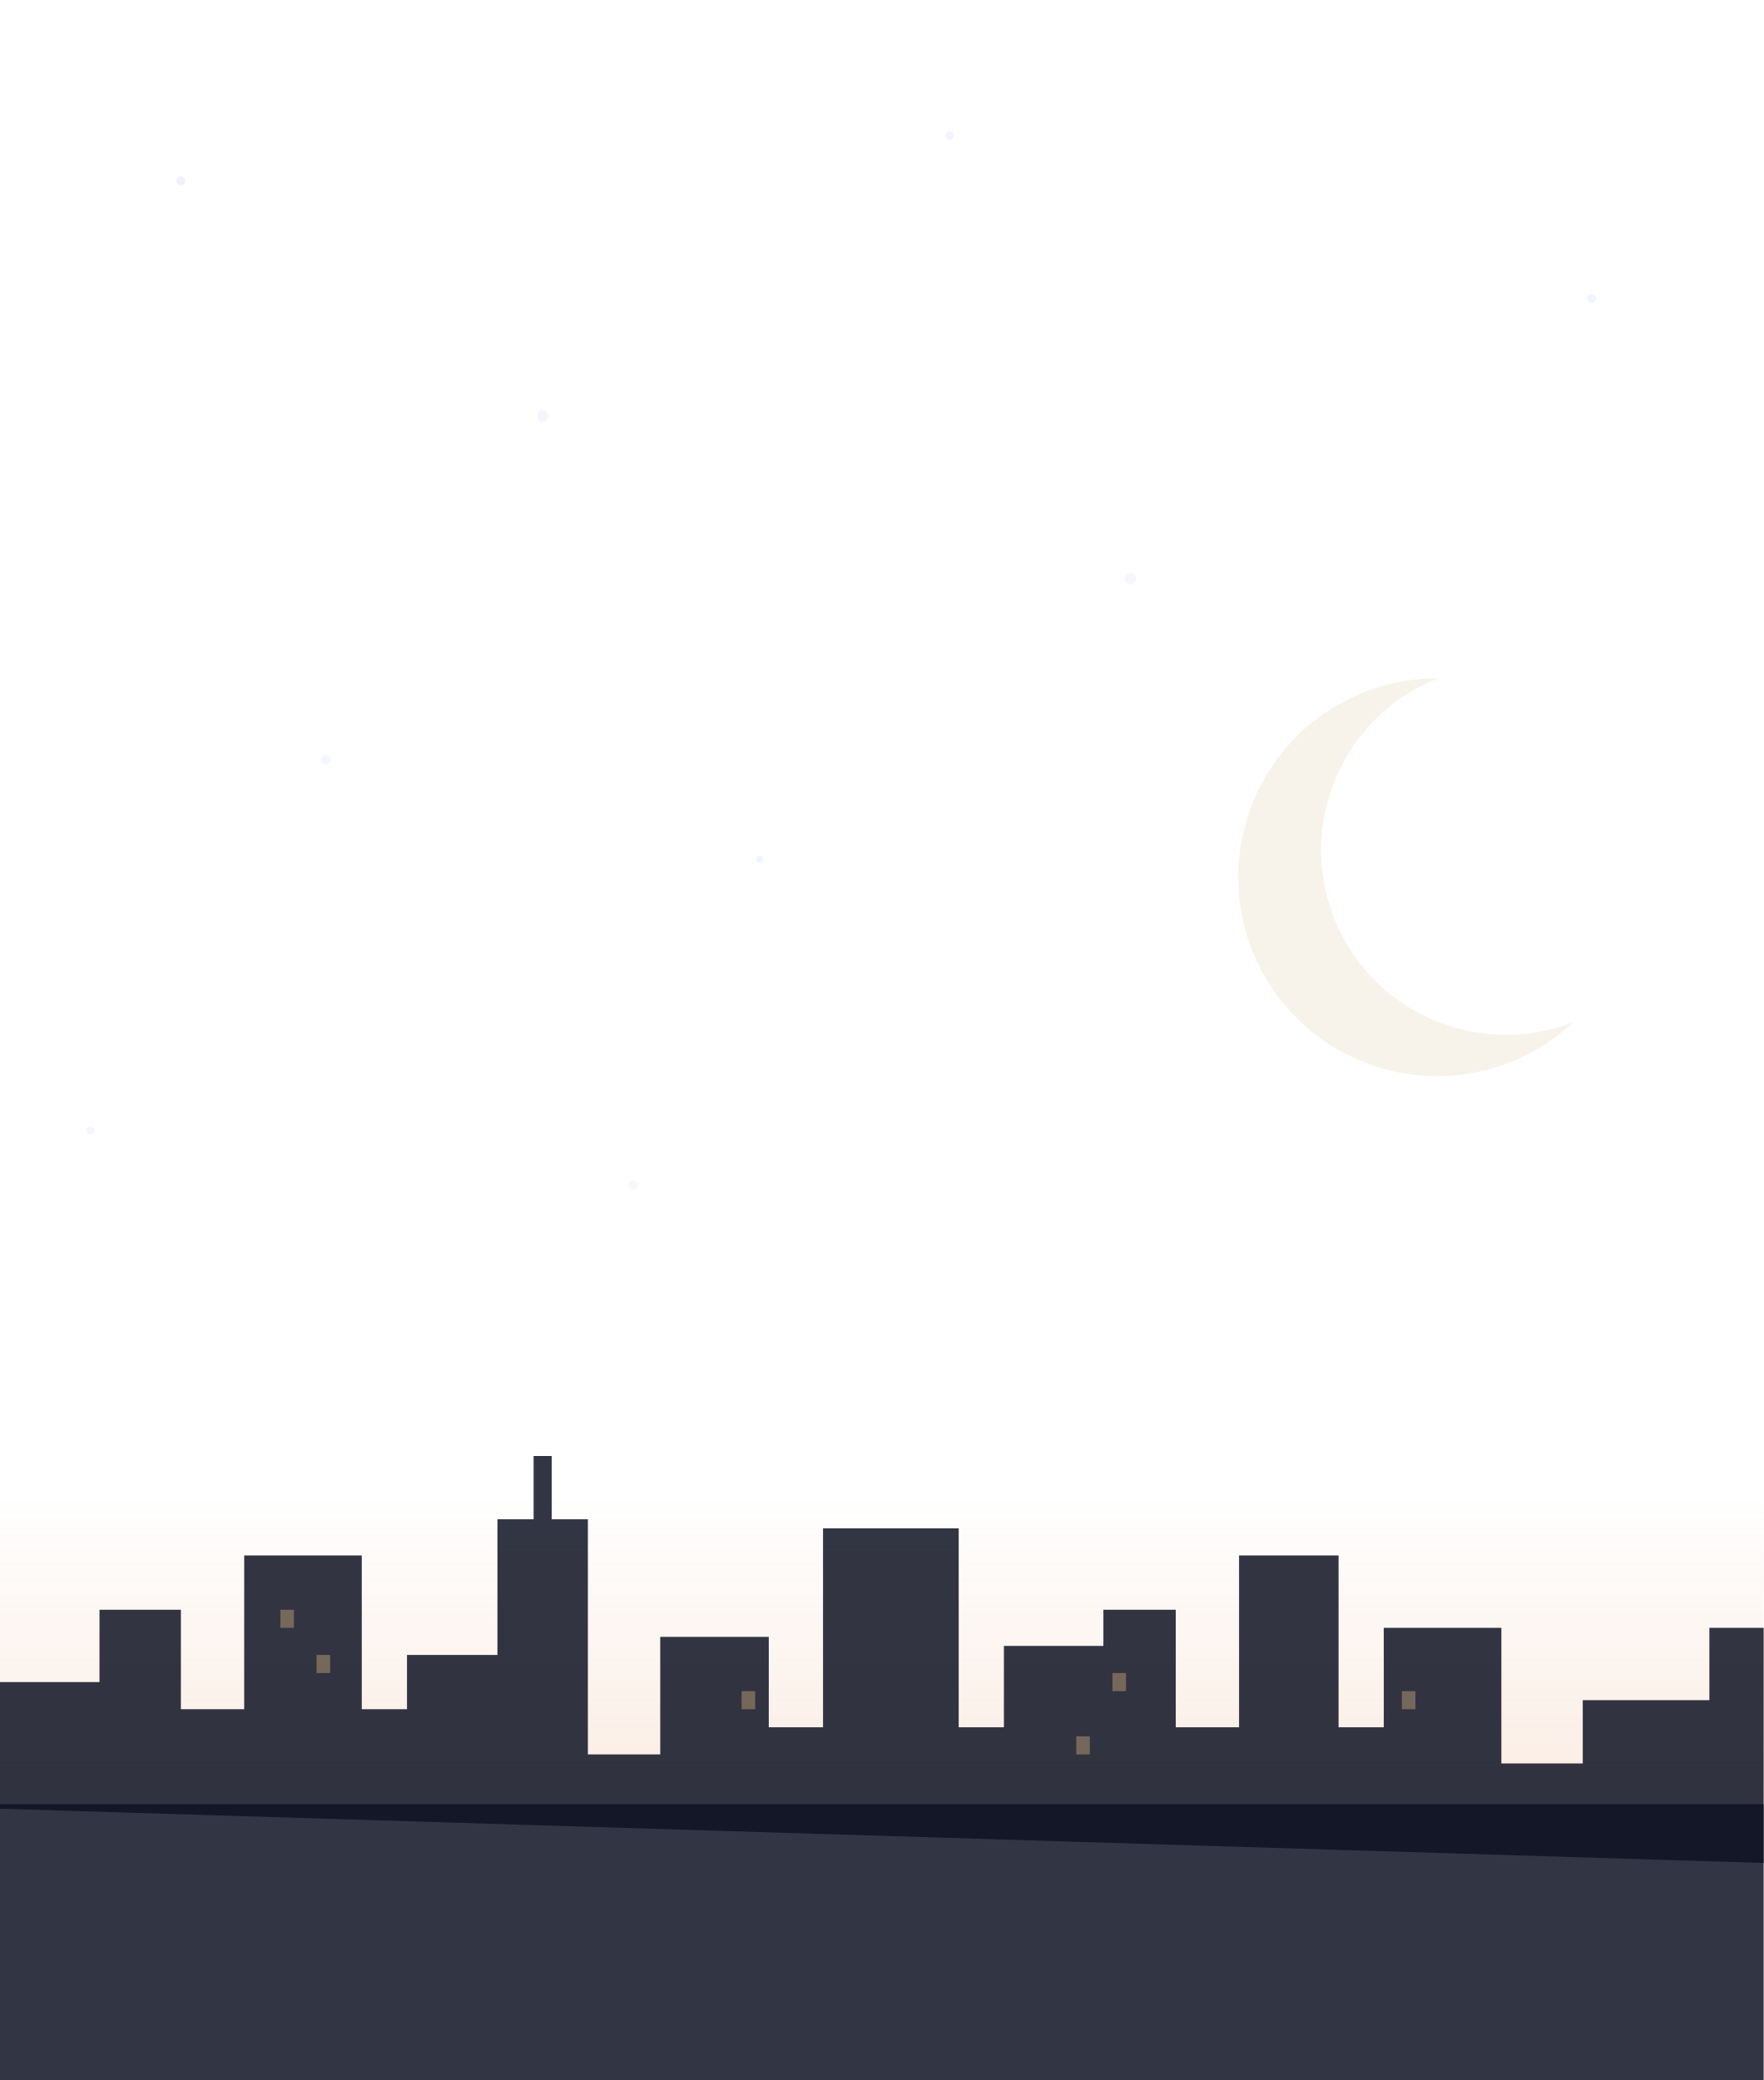
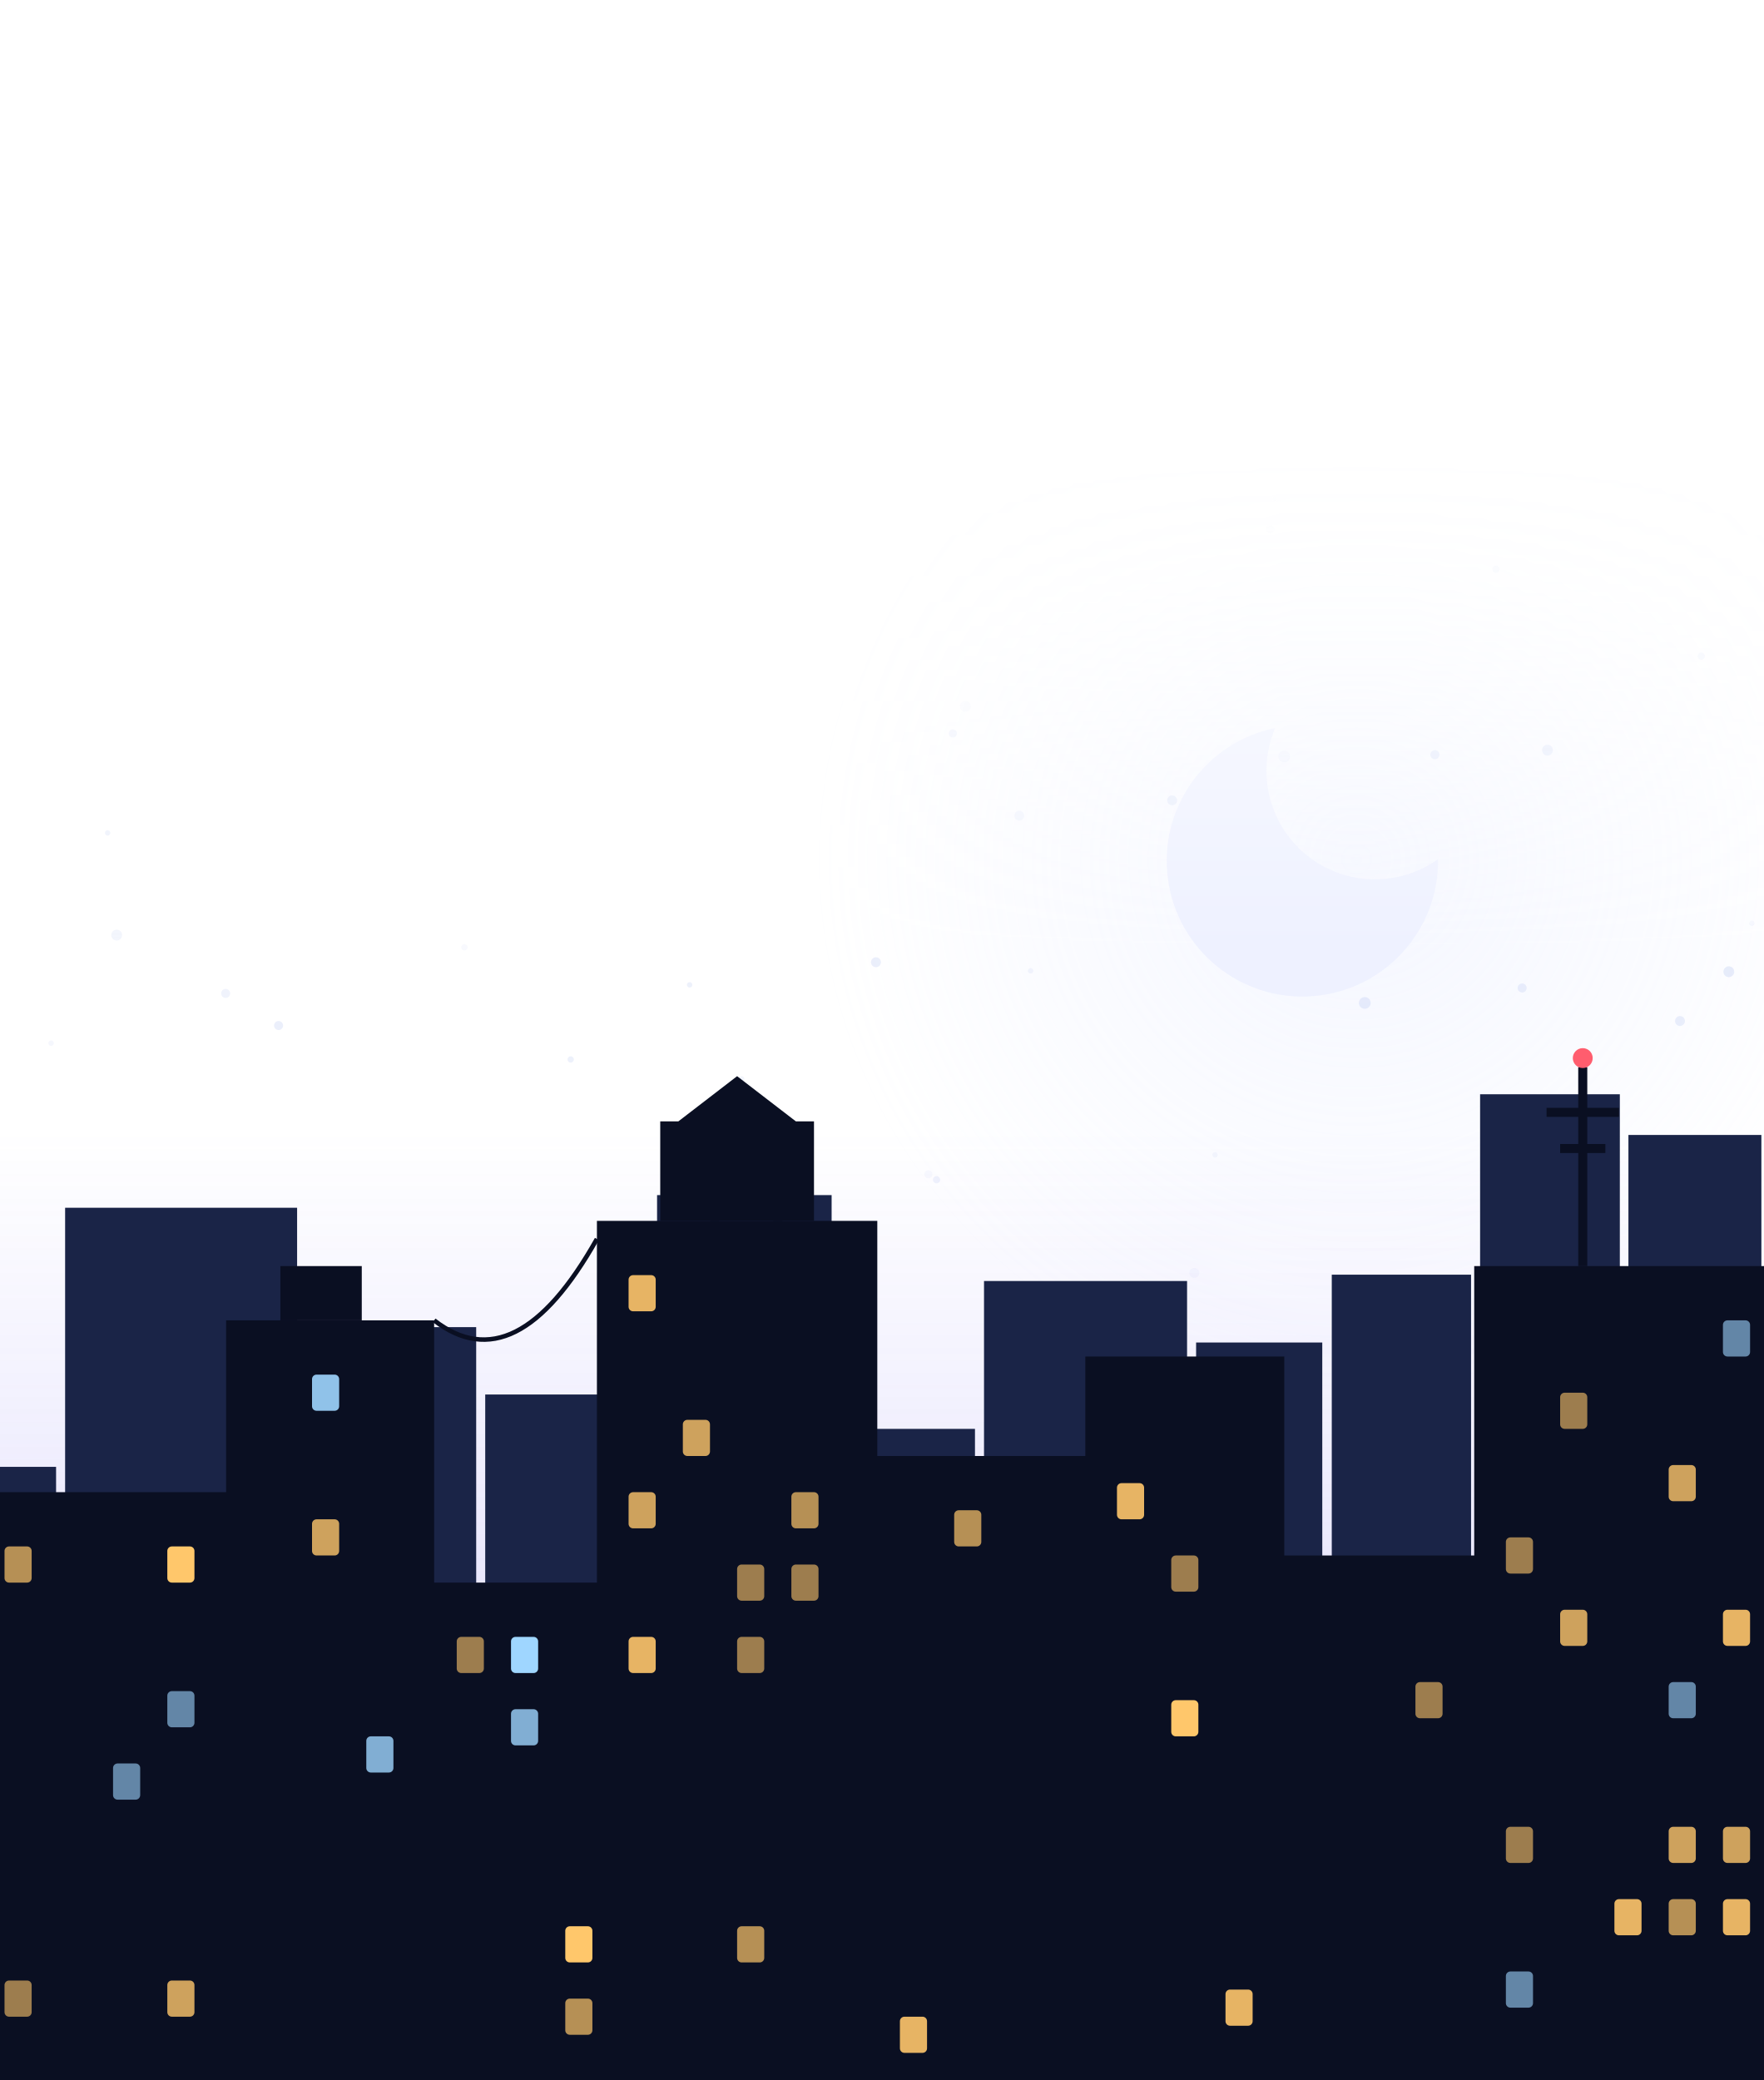
<svg xmlns="http://www.w3.org/2000/svg" viewBox="0 0 390 460">
  <defs>
-     <linearGradient id="luz" x1="0" y1="0" x2="0" y2="1">
-       <stop offset="0" stop-color="#e9a77b" stop-opacity="0" />
-       <stop offset="1" stop-color="#e9a77b" stop-opacity=".22" />
+     <linearGradient id="desv" x1="0" y1="100" x2="0" y2="210" gradientUnits="userSpaceOnUse">
+       <stop offset="0" stop-color="#000" />
+       <stop offset="1" stop-color="#fff" />
    </linearGradient>
+     <mask id="desvanecer" maskUnits="userSpaceOnUse" x="-20" y="0" width="430" height="480">
+       <rect x="-20" y="0" width="430" height="480" fill="url(#desv)" />
+     </mask>
  </defs>
-   <g fill="#dfe4ff">
-     <circle cx="40" cy="40" r="1" opacity=".5" />
-     <circle cx="120" cy="92" r="1.2" opacity=".35" />
-     <circle cx="210" cy="30" r=".9" opacity=".45" />
-     <circle cx="352" cy="66" r="1" opacity=".4" />
-     <circle cx="72" cy="168" r="1.1" opacity=".3" />
-     <circle cx="168" cy="190" r=".8" opacity=".4" />
-     <circle cx="250" cy="128" r="1.3" opacity=".3" />
-     <circle cx="20" cy="250" r=".9" opacity=".35" />
-     <circle cx="140" cy="262" r="1" opacity=".28" />
-   </g>
-   <path d="M318 150a44 44 0 1 0 30 76a36 36 0 1 1-30-76z" fill="#f2ead8" opacity=".55" />
-   <rect x="0" y="330" width="390" height="70" fill="url(#luz)" />
-   <path fill="#0e1222" opacity=".85" d="M0 400V372h22v-16h18v22h14v-34h26v34h10v-12h20v-30h8v-14h4v14h8v52h16v-26h24v20h12v-44h30v44h10v-18h22v-8h16v26h14v-38h22v38h10v-22h26v30h18v-14h28v-16h12v52z" />
-   <rect x="0" y="399" width="390" height="61" fill="#0e1222" opacity=".85" />
-   <g fill="#f3c98b" opacity=".35">
-     <rect x="62" y="356" width="3" height="4" />
-     <rect x="70" y="366" width="3" height="4" />
-     <rect x="164" y="374" width="3" height="4" />
-     <rect x="238" y="384" width="3" height="4" />
-     <rect x="310" y="374" width="3" height="4" />
-     <rect x="246" y="370" width="3" height="4" />
+   <g mask="url(#desvanecer)">
+     <defs>
+       <radialGradient id="g1" cx="300" cy="190" r="120" gradientUnits="userSpaceOnUse">
+         <stop offset="0" stop-color="#cfd9ff" stop-opacity=".22" />
+         <stop offset="1" stop-color="#cfd9ff" stop-opacity="0" />
+       </radialGradient>
+       <linearGradient id="g2" x1="0" y1="250" x2="0" y2="460" gradientUnits="userSpaceOnUse">
+         <stop offset="0" stop-color="#6a5cf0" stop-opacity="0" />
+         <stop offset="1" stop-color="#6a5cf0" stop-opacity=".3" />
+       </linearGradient>
+     </defs>
+     <g fill="#e6ebfa">
+       <circle cx="280.9" cy="117" r="0.9" opacity="0.3" />
+       <circle cx="297.6" cy="196.6" r="0.9" opacity="0.4" />
+       <circle cx="102.7" cy="209.5" r="0.7" opacity="0.3" />
+       <circle cx="278.4" cy="195.8" r="1.1" opacity="0.8" />
+       <circle cx="126.2" cy="234.3" r="0.7" opacity="0.7" />
+       <circle cx="205.3" cy="259.7" r="0.9" opacity="0.3" />
+       <circle cx="342.2" cy="165.9" r="1.2" opacity="0.8" />
+       <circle cx="164" cy="238.6" r="0.6" opacity="0.5" />
+       <circle cx="281.9" cy="110.3" r="0.5" opacity="0.6" />
+       <circle cx="336.6" cy="218.5" r="1" opacity="0.8" />
+       <circle cx="227.9" cy="214.7" r="0.6" opacity="0.5" />
+       <circle cx="207.1" cy="260.9" r="0.8" opacity="0.6" />
+       <circle cx="193.7" cy="212.8" r="1.1" opacity="0.8" />
+       <circle cx="259.2" cy="177" r="1.1" opacity="0.7" />
+       <circle cx="181.9" cy="286.2" r="1.2" opacity="0.7" />
+       <circle cx="264.1" cy="281.5" r="1.1" opacity="0.3" />
+       <circle cx="25.8" cy="206.8" r="1.2" opacity="0.5" />
+       <circle cx="210.7" cy="162.2" r="0.9" opacity="0.6" />
+       <circle cx="225.4" cy="180.4" r="1.1" opacity="0.4" />
+       <circle cx="371.5" cy="225.8" r="1.1" opacity="0.8" />
+       <circle cx="23.8" cy="184.2" r="0.6" opacity="0.7" />
+       <circle cx="301.8" cy="221.8" r="1.3" opacity="0.9" />
+       <circle cx="382.3" cy="214.9" r="1.2" opacity="0.9" />
+       <circle cx="317.3" cy="166.9" r="1" opacity="0.9" />
+       <circle cx="152.5" cy="217.8" r="0.6" opacity="0.7" />
+       <circle cx="213.5" cy="156.2" r="1.2" opacity="0.3" />
+       <circle cx="330.8" cy="125.9" r="0.8" opacity="0.8" />
+       <circle cx="11.3" cy="230.7" r="0.6" opacity="0.4" />
+       <circle cx="387.4" cy="204.2" r="0.6" opacity="0.3" />
+       <circle cx="61.6" cy="226.8" r="1" opacity="0.8" />
+       <circle cx="268.7" cy="255.4" r="0.6" opacity="0.4" />
+       <circle cx="49.9" cy="219.7" r="1" opacity="0.6" />
+       <circle cx="284" cy="167.3" r="1.3" opacity="0.3" />
+       <circle cx="376.2" cy="145.1" r="0.8" opacity="0.6" />
+     </g>
+     <circle cx="300" cy="190" r="120" fill="url(#g1)" />
+     <path d="M318 190a30 30 0 1 1-36-29 24 24 0 0 0 36 29z" fill="#eef1ff" />
+     <rect x="0" y="250" width="390" height="210" fill="url(#g2)" />
+     <g fill="#1a2447">
+       <rect x="-10" y="324.4" width="22.4" height="135.6" />
+       <rect x="14.4" y="267.1" width="51.3" height="192.9" />
+       <rect x="67.7" y="293.5" width="37.6" height="166.5" />
+       <rect x="107.3" y="308.4" width="36" height="151.6" />
+       <rect x="145.3" y="264.3" width="38.6" height="195.7" />
+       <rect x="185.9" y="316" width="29.7" height="144" />
+       <rect x="217.6" y="283.3" width="44.9" height="176.7" />
+       <rect x="264.5" y="296.9" width="27.9" height="163.1" />
+       <rect x="294.5" y="281.9" width="30.8" height="178.1" />
+       <rect x="327.3" y="242" width="30.9" height="218" />
+       <rect x="360.1" y="251" width="29.4" height="209" />
+       <rect x="391.6" y="317.1" width="27.7" height="142.9" />
+     </g>
+     <g fill="#0a0f22">
+       <rect x="-6" y="330" width="58" height="130" />
+       <rect x="50" y="292" width="46" height="168" />
+       <rect x="94" y="350" width="40" height="110" />
+       <rect x="132" y="270" width="62" height="190" />
+       <rect x="192" y="322" width="50" height="138" />
+       <rect x="240" y="300" width="44" height="160" />
+       <rect x="282" y="344" width="46" height="116" />
+       <rect x="326" y="280" width="70" height="180" />
+       <path d="M146 270v-22h34v22zM150 248l13-10 13 10z" />
+       <path d="M158 270v10M172 270v10" stroke="#0a0f22" stroke-width="2" />
+       <path d="M350 280v-44M342 246h16M345 254h10" stroke="#0a0f22" stroke-width="2" fill="none" />
+       <rect x="62" y="280" width="18" height="12" />
+     </g>
+     <circle cx="350" cy="234" r="2.2" fill="#ff5d6e" />
+     <rect x="1" y="342" width="6" height="8" rx="1" fill="#ffc76b" opacity="0.7" />
+     <rect x="37" y="342" width="6" height="8" rx="1" fill="#ffc76b" opacity="1" />
+     <rect x="37" y="374" width="6" height="8" rx="1" fill="#9fd6ff" opacity="0.6" />
+     <rect x="25" y="390" width="6" height="8" rx="1" fill="#9fd6ff" opacity="0.6" />
+     <rect x="1" y="438" width="6" height="8" rx="1" fill="#ffc76b" opacity="0.6" />
+     <rect x="37" y="438" width="6" height="8" rx="1" fill="#ffc76b" opacity="0.8" />
+     <rect x="69" y="304" width="6" height="8" rx="1" fill="#9fd6ff" opacity="0.9" />
+     <rect x="69" y="336" width="6" height="8" rx="1" fill="#ffc76b" opacity="0.8" />
+     <rect x="81" y="384" width="6" height="8" rx="1" fill="#9fd6ff" opacity="0.8" />
+     <rect x="101" y="362" width="6" height="8" rx="1" fill="#ffc76b" opacity="0.6" />
+     <rect x="113" y="362" width="6" height="8" rx="1" fill="#9fd6ff" opacity="1" />
+     <rect x="113" y="378" width="6" height="8" rx="1" fill="#9fd6ff" opacity="0.8" />
+     <rect x="125" y="426" width="6" height="8" rx="1" fill="#ffc76b" opacity="1" />
+     <rect x="125" y="442" width="6" height="8" rx="1" fill="#ffc76b" opacity="0.7" />
+     <rect x="139" y="282" width="6" height="8" rx="1" fill="#ffc76b" opacity="0.9" />
+     <rect x="151" y="314" width="6" height="8" rx="1" fill="#ffc76b" opacity="0.8" />
+     <rect x="139" y="330" width="6" height="8" rx="1" fill="#ffc76b" opacity="0.8" />
+     <rect x="175" y="330" width="6" height="8" rx="1" fill="#ffc76b" opacity="0.7" />
+     <rect x="163" y="346" width="6" height="8" rx="1" fill="#ffc76b" opacity="0.6" />
+     <rect x="175" y="346" width="6" height="8" rx="1" fill="#ffc76b" opacity="0.6" />
+     <rect x="139" y="362" width="6" height="8" rx="1" fill="#ffc76b" opacity="0.9" />
+     <rect x="163" y="362" width="6" height="8" rx="1" fill="#ffc76b" opacity="0.6" />
+     <rect x="163" y="426" width="6" height="8" rx="1" fill="#ffc76b" opacity="0.7" />
+     <rect x="211" y="334" width="6" height="8" rx="1" fill="#ffc76b" opacity="0.7" />
+     <rect x="199" y="446" width="6" height="8" rx="1" fill="#ffc76b" opacity="0.9" />
+     <rect x="247" y="328" width="6" height="8" rx="1" fill="#ffc76b" opacity="0.9" />
+     <rect x="259" y="344" width="6" height="8" rx="1" fill="#ffc76b" opacity="0.6" />
+     <rect x="259" y="376" width="6" height="8" rx="1" fill="#ffc76b" opacity="1" />
+     <rect x="271" y="440" width="6" height="8" rx="1" fill="#ffc76b" opacity="0.9" />
+     <rect x="313" y="372" width="6" height="8" rx="1" fill="#ffc76b" opacity="0.6" />
+     <rect x="381" y="292" width="6" height="8" rx="1" fill="#9fd6ff" opacity="0.6" />
+     <rect x="345" y="308" width="6" height="8" rx="1" fill="#ffc76b" opacity="0.6" />
+     <rect x="369" y="324" width="6" height="8" rx="1" fill="#ffc76b" opacity="0.8" />
+     <rect x="333" y="340" width="6" height="8" rx="1" fill="#ffc76b" opacity="0.6" />
+     <rect x="345" y="356" width="6" height="8" rx="1" fill="#ffc76b" opacity="0.8" />
+     <rect x="381" y="356" width="6" height="8" rx="1" fill="#ffc76b" opacity="0.9" />
+     <rect x="369" y="372" width="6" height="8" rx="1" fill="#9fd6ff" opacity="0.6" />
+     <rect x="333" y="404" width="6" height="8" rx="1" fill="#ffc76b" opacity="0.6" />
+     <rect x="369" y="404" width="6" height="8" rx="1" fill="#ffc76b" opacity="0.8" />
+     <rect x="381" y="404" width="6" height="8" rx="1" fill="#ffc76b" opacity="0.8" />
+     <rect x="357" y="420" width="6" height="8" rx="1" fill="#ffc76b" opacity="0.9" />
+     <rect x="369" y="420" width="6" height="8" rx="1" fill="#ffc76b" opacity="0.7" />
+     <rect x="381" y="420" width="6" height="8" rx="1" fill="#ffc76b" opacity="0.9" />
+     <rect x="333" y="436" width="6" height="8" rx="1" fill="#9fd6ff" opacity="0.6" />
+     <path d="M96 292q18 14 36-18" fill="none" stroke="#0a0f22" stroke-width="1" />
  </g>
</svg>
